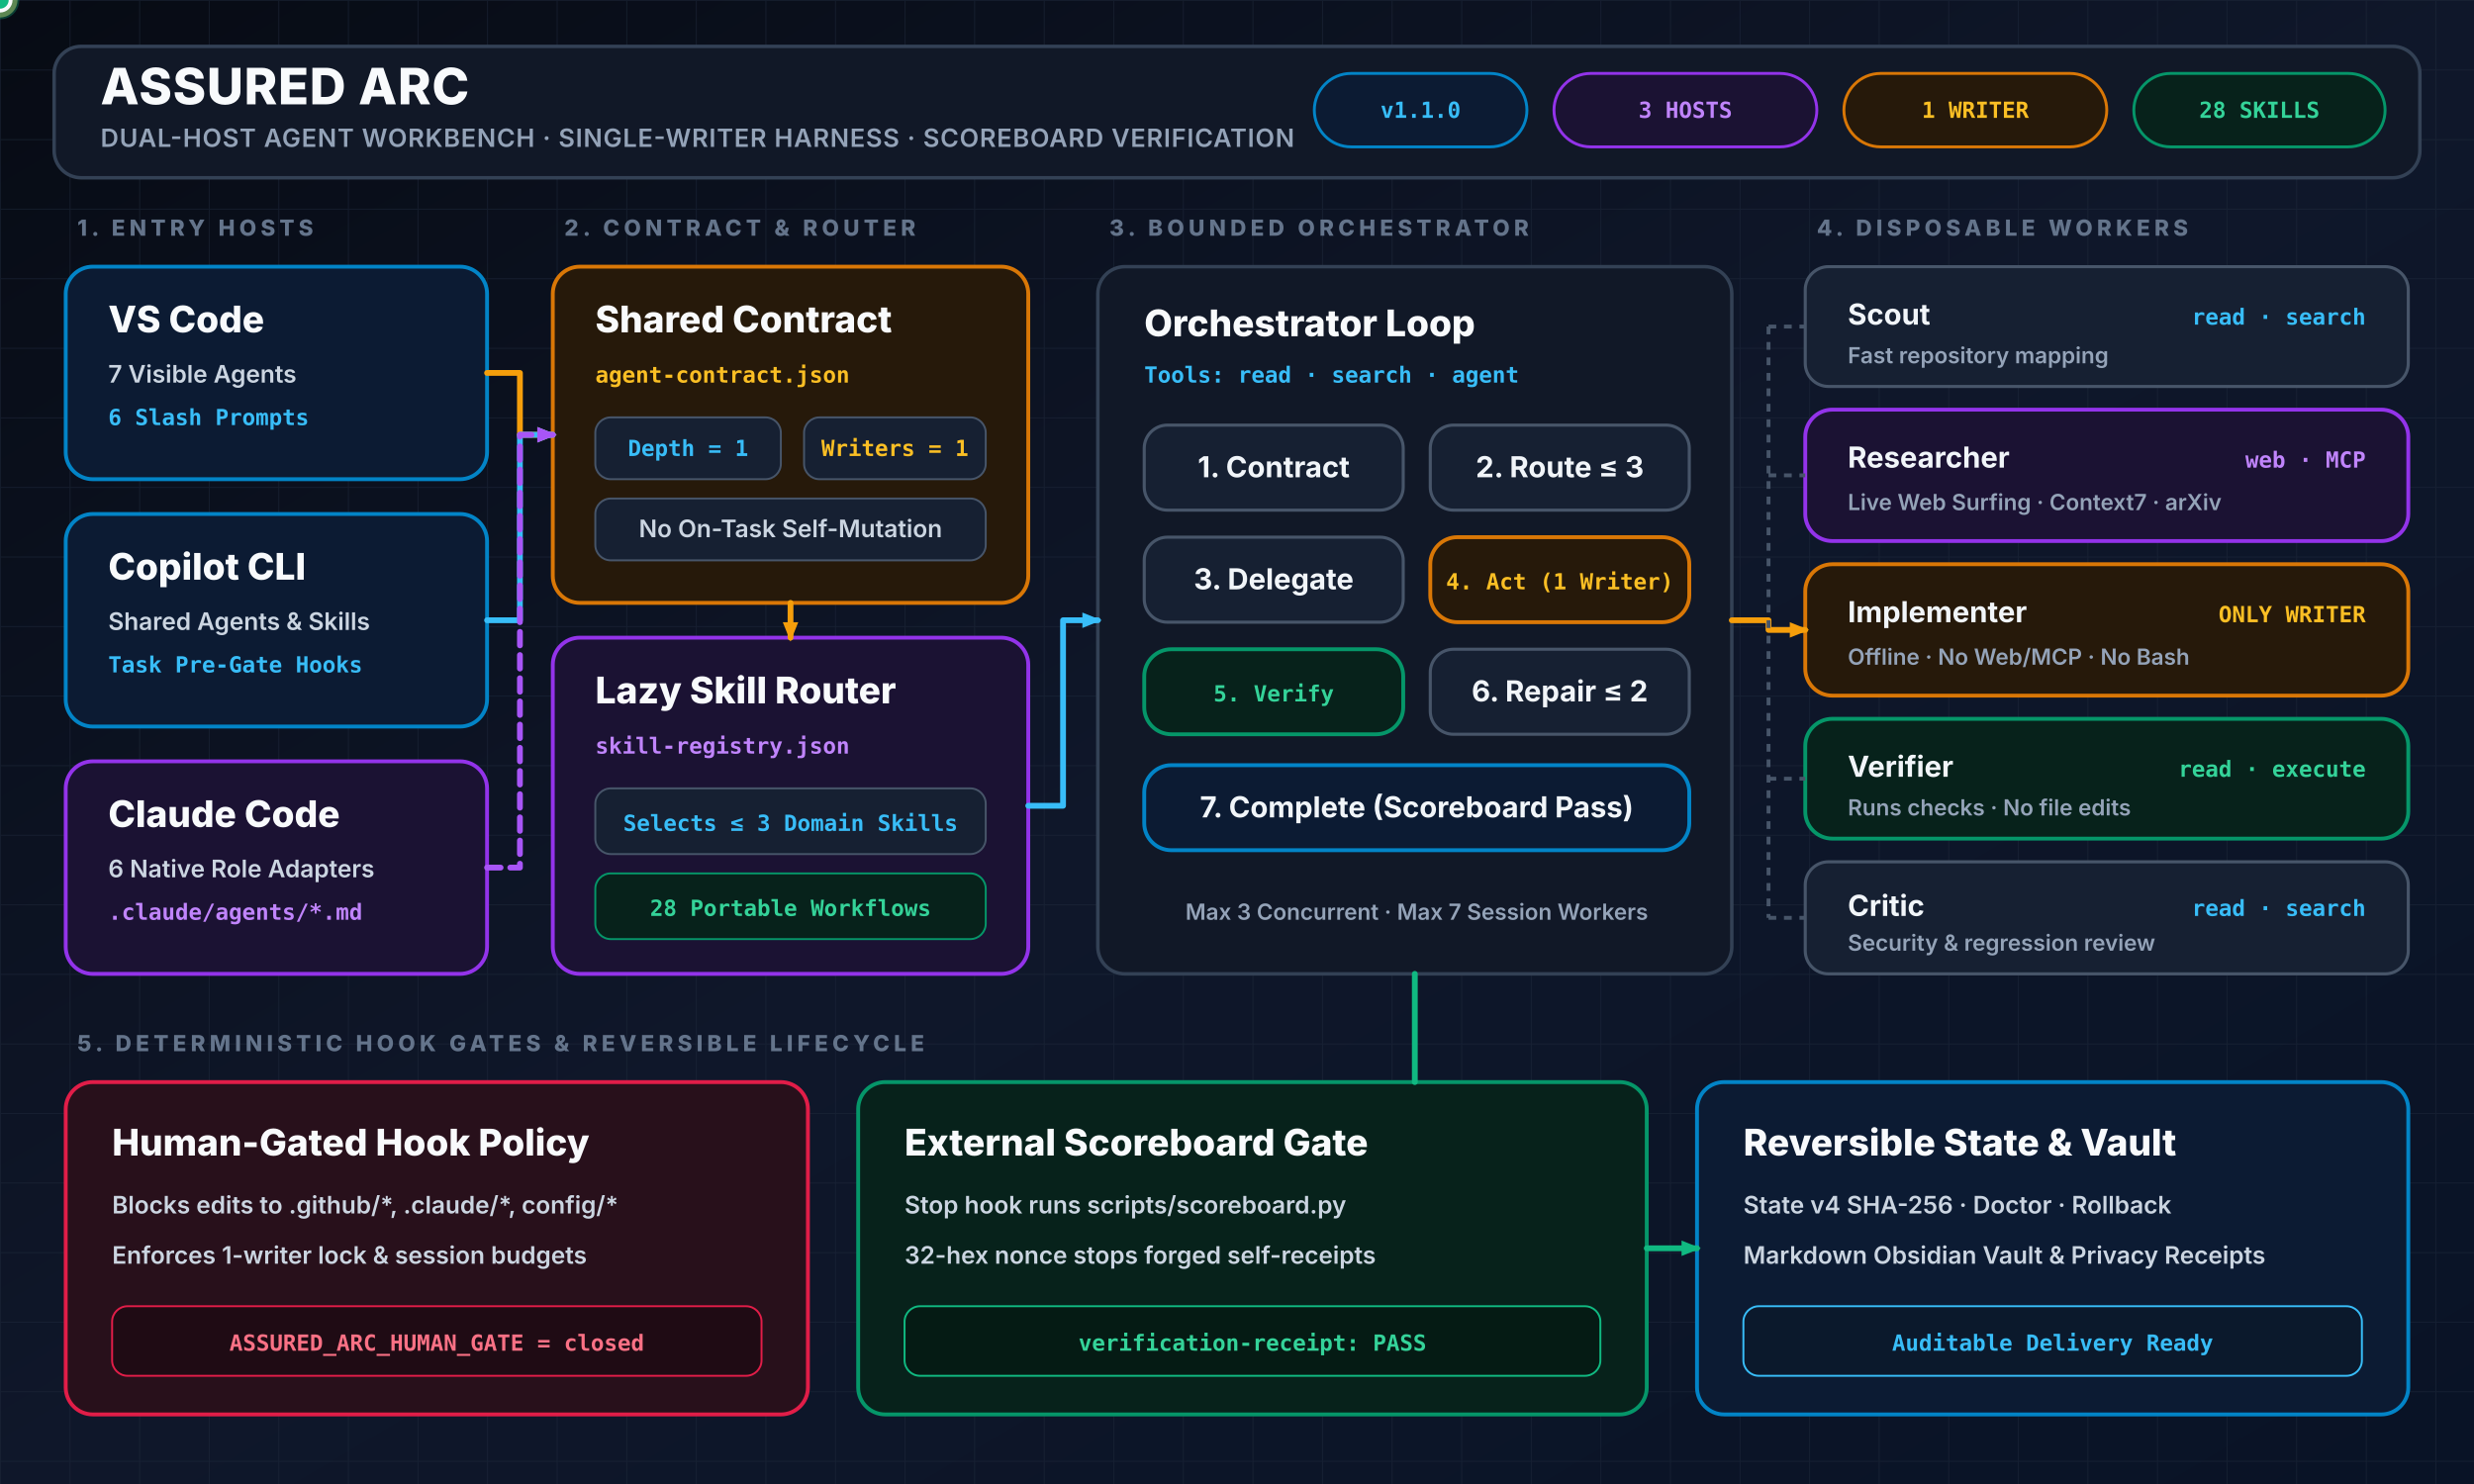
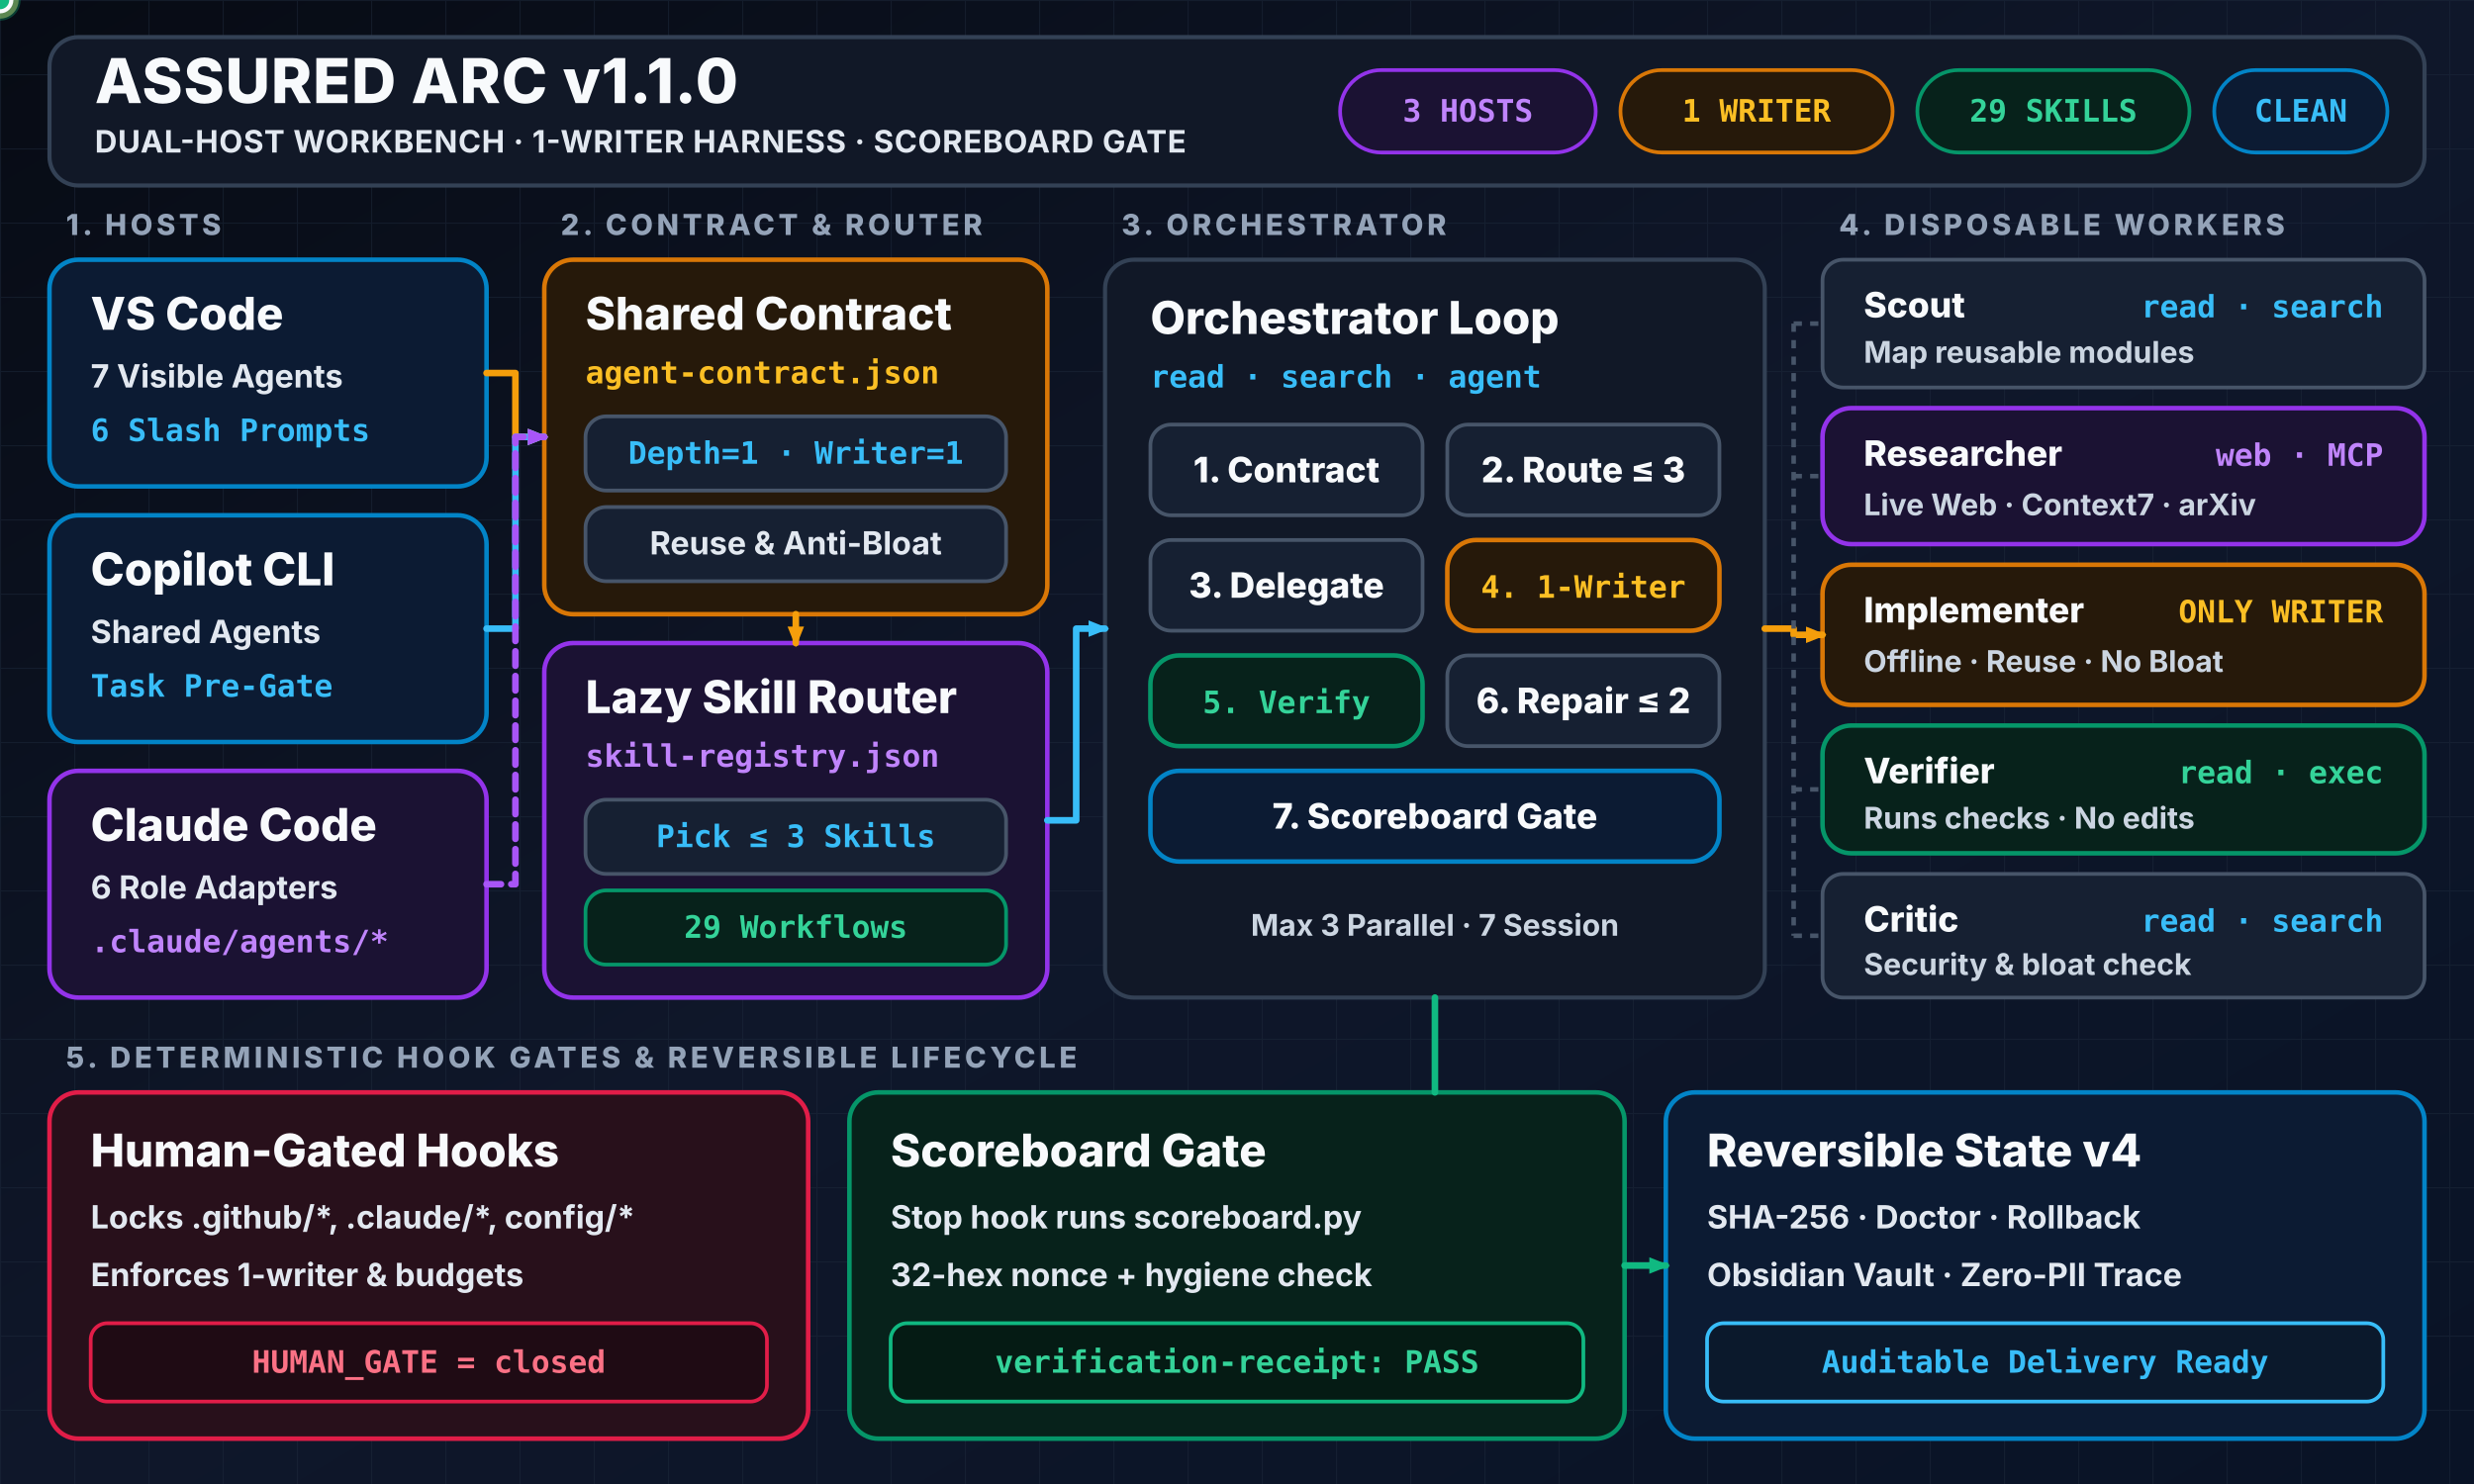
- <svg xmlns="http://www.w3.org/2000/svg" viewBox="0 0 1280 768" width="1280" height="768" role="img" aria-labelledby="title desc">
+ <svg xmlns="http://www.w3.org/2000/svg" viewBox="0 0 1200 720" width="1200" height="720" role="img" aria-labelledby="title desc">
  <defs>
    <linearGradient id="bg-grad" x1="0%" y1="0%" x2="100%" y2="100%">
      <stop offset="0%" stop-color="#070B14" />
      <stop offset="50%" stop-color="#0F172A" />
      <stop offset="100%" stop-color="#091326" />
    </linearGradient>
    <pattern id="grid" width="36" height="36" patternUnits="userSpaceOnUse">
      <path d="M 36 0 L 0 0 0 36" fill="none" stroke="#1E293B" stroke-width="1" opacity="0.5" />
    </pattern>
    <marker id="arrow-cyan" markerWidth="10" markerHeight="8" refX="8" refY="4" orient="auto" markerUnits="userSpaceOnUse">
      <path d="M0,0 L10,4 L0,8 Z" fill="#38BDF8" />
    </marker>
    <marker id="arrow-emerald" markerWidth="10" markerHeight="8" refX="8" refY="4" orient="auto" markerUnits="userSpaceOnUse">
      <path d="M0,0 L10,4 L0,8 Z" fill="#10B981" />
    </marker>
    <marker id="arrow-amber" markerWidth="10" markerHeight="8" refX="8" refY="4" orient="auto" markerUnits="userSpaceOnUse">
      <path d="M0,0 L10,4 L0,8 Z" fill="#F59E0B" />
    </marker>
    <marker id="arrow-violet" markerWidth="10" markerHeight="8" refX="8" refY="4" orient="auto" markerUnits="userSpaceOnUse">
      <path d="M0,0 L10,4 L0,8 Z" fill="#A855F7" />
    </marker>
    <style>
-       .title { font: 800 26px 'Segoe UI', Inter, system-ui, sans-serif; fill: #F8FAFC; letter-spacing: 0.4px; }
-       .subtitle { font: 600 13px 'Segoe UI', Inter, system-ui, sans-serif; fill: #94A3B8; letter-spacing: 0.4px; }
-       .zone { font: 800 11.5px 'Segoe UI', Inter, system-ui, sans-serif; fill: #64748B; letter-spacing: 2.2px; }
-       .card { fill: #111827; stroke: #334155; stroke-width: 1.8; rx: 14; }
-       .card-cyan { fill: #0C1B33; stroke: #0284C7; stroke-width: 2; rx: 14; }
-       .card-violet { fill: #1B1233; stroke: #9333EA; stroke-width: 2; rx: 14; }
-       .card-amber { fill: #26190A; stroke: #D97706; stroke-width: 2; rx: 14; }
-       .card-emerald { fill: #07221B; stroke: #059669; stroke-width: 2; rx: 14; }
-       .card-rose { fill: #28101B; stroke: #E11D48; stroke-width: 2; rx: 14; }
-       .card-slate { fill: #162032; stroke: #475569; stroke-width: 1.6; rx: 12; }
-       .h1 { font: 800 19px 'Segoe UI', Inter, system-ui, sans-serif; fill: #F8FAFC; }
-       .h2 { font: 700 15px 'Segoe UI', Inter, system-ui, sans-serif; fill: #F1F5F9; }
-       .body { font: 600 12.5px 'Segoe UI', Inter, system-ui, sans-serif; fill: #CBD5E1; }
-       .muted { font: 600 11.5px 'Segoe UI', Inter, system-ui, sans-serif; fill: #94A3B8; }
-       .mono { font: 700 11.5px 'Cascadia Code', Consolas, monospace; fill: #38BDF8; }
-       .mono-amber { font: 700 11.5px 'Cascadia Code', Consolas, monospace; fill: #FBBF24; }
-       .mono-emerald { font: 700 11.5px 'Cascadia Code', Consolas, monospace; fill: #34D399; }
-       .mono-rose { font: 700 11.5px 'Cascadia Code', Consolas, monospace; fill: #FB7185; }
-       .mono-violet { font: 700 11.5px 'Cascadia Code', Consolas, monospace; fill: #C084FC; }
-       .flow { fill: none; stroke: #38BDF8; stroke-width: 3; stroke-linecap: round; stroke-linejoin: round; marker-end: url(#arrow-cyan); }
-       .flow-blue { fill: none; stroke: #10B981; stroke-width: 3; stroke-linecap: round; stroke-linejoin: round; marker-end: url(#arrow-emerald); }
-       .flow-rust { fill: none; stroke: #F59E0B; stroke-width: 3; stroke-linecap: round; stroke-linejoin: round; marker-end: url(#arrow-amber); }
-       .route { fill: none; stroke: #A855F7; stroke-width: 3; stroke-dasharray: 7 5; stroke-linecap: round; stroke-linejoin: round; marker-end: url(#arrow-violet); }
-       .support { fill: none; stroke: #475569; stroke-width: 2; stroke-dasharray: 4 4; }
+       .title { font: 800 30px 'Segoe UI', Inter, system-ui, sans-serif; fill: #F8FAFC; letter-spacing: 0.4px; }
+       .subtitle { font: 700 15px 'Segoe UI', Inter, system-ui, sans-serif; fill: #E2E8F0; letter-spacing: 0.3px; }
+       .zone { font: 800 14px 'Segoe UI', Inter, system-ui, sans-serif; fill: #94A3B8; letter-spacing: 1.8px; }
+       .card { fill: #111827; stroke: #334155; stroke-width: 2; rx: 14; }
+       .card-cyan { fill: #0C1B33; stroke: #0284C7; stroke-width: 2.2; rx: 14; }
+       .card-violet { fill: #1B1233; stroke: #9333EA; stroke-width: 2.2; rx: 14; }
+       .card-amber { fill: #26190A; stroke: #D97706; stroke-width: 2.2; rx: 14; }
+       .card-emerald { fill: #07221B; stroke: #059669; stroke-width: 2.2; rx: 14; }
+       .card-rose { fill: #28101B; stroke: #E11D48; stroke-width: 2.2; rx: 14; }
+       .card-slate { fill: #162032; stroke: #475569; stroke-width: 1.8; rx: 10; }
+       .h1 { font: 800 22px 'Segoe UI', Inter, system-ui, sans-serif; fill: #F8FAFC; }
+       .h2 { font: 800 17px 'Segoe UI', Inter, system-ui, sans-serif; fill: #F8FAFC; }
+       .body { font: 700 15.5px 'Segoe UI', Inter, system-ui, sans-serif; fill: #E2E8F0; }
+       .muted { font: 700 14.5px 'Segoe UI', Inter, system-ui, sans-serif; fill: #CBD5E1; }
+       .mono { font: 700 15px 'Cascadia Code', Consolas, monospace; fill: #38BDF8; }
+       .mono-amber { font: 700 15px 'Cascadia Code', Consolas, monospace; fill: #FBBF24; }
+       .mono-emerald { font: 700 15px 'Cascadia Code', Consolas, monospace; fill: #34D399; }
+       .mono-rose { font: 700 15px 'Cascadia Code', Consolas, monospace; fill: #FB7185; }
+       .mono-violet { font: 700 15px 'Cascadia Code', Consolas, monospace; fill: #C084FC; }
+       .flow { fill: none; stroke: #38BDF8; stroke-width: 3.2; stroke-linecap: round; stroke-linejoin: round; marker-end: url(#arrow-cyan); }
+       .flow-blue { fill: none; stroke: #10B981; stroke-width: 3.2; stroke-linecap: round; stroke-linejoin: round; marker-end: url(#arrow-emerald); }
+       .flow-rust { fill: none; stroke: #F59E0B; stroke-width: 3.2; stroke-linecap: round; stroke-linejoin: round; marker-end: url(#arrow-amber); }
+       .route { fill: none; stroke: #A855F7; stroke-width: 3.2; stroke-dasharray: 7 5; stroke-linecap: round; stroke-linejoin: round; marker-end: url(#arrow-violet); }
+       .support { fill: none; stroke: #475569; stroke-width: 2.2; stroke-dasharray: 4 4; }
      .pulse-cyan { fill: #38BDF8; stroke: #F8FAFC; stroke-width: 2; }
      .pulse-amber { fill: #F59E0B; stroke: #F8FAFC; stroke-width: 2; }
      .pulse-emerald { fill: #10B981; stroke: #F8FAFC; stroke-width: 2; }
    </style>
  </defs>
-   <rect width="1280" height="768" fill="url(#bg-grad)" />
-   <rect width="1280" height="768" fill="url(#grid)" />
-   <rect x="28" y="24" width="1224" height="68" rx="14" fill="#111827" stroke="#334155" stroke-width="1.8" />
-   <text x="52" y="54" class="title">ASSURED ARC</text>
-   <text x="52" y="76" class="subtitle">DUAL-HOST AGENT WORKBENCH · SINGLE-WRITER HARNESS · SCOREBOARD VERIFICATION</text>
-   <rect x="680" y="38" width="110" height="38" rx="19" fill="#0C1B33" stroke="#0284C7" stroke-width="1.5" />
-   <text x="735" y="61" text-anchor="middle" class="mono">v1.1.0</text>
-   <rect x="804" y="38" width="136" height="38" rx="19" fill="#1B1233" stroke="#9333EA" stroke-width="1.5" />
-   <text x="872" y="61" text-anchor="middle" class="mono-violet">3 HOSTS</text>
-   <rect x="954" y="38" width="136" height="38" rx="19" fill="#26190A" stroke="#D97706" stroke-width="1.5" />
-   <text x="1022" y="61" text-anchor="middle" class="mono-amber">1 WRITER</text>
-   <rect x="1104" y="38" width="130" height="38" rx="19" fill="#07221B" stroke="#059669" stroke-width="1.5" />
-   <text x="1169" y="61" text-anchor="middle" class="mono-emerald">28 SKILLS</text>
-   <text x="40" y="122" class="zone">1. ENTRY HOSTS</text>
-   <rect x="34" y="138" width="218" height="110" class="card-cyan" />
-   <text x="56" y="172" class="h1">VS Code</text>
-   <text x="56" y="198" class="body">7 Visible Agents</text>
-   <text x="56" y="220" class="mono">6 Slash Prompts</text>
-   <rect x="34" y="266" width="218" height="110" class="card-cyan" />
-   <text x="56" y="300" class="h1">Copilot CLI</text>
-   <text x="56" y="326" class="body">Shared Agents &amp; Skills</text>
-   <text x="56" y="348" class="mono">Task Pre-Gate Hooks</text>
-   <rect x="34" y="394" width="218" height="110" class="card-violet" />
-   <text x="56" y="428" class="h1">Claude Code</text>
-   <text x="56" y="454" class="body">6 Native Role Adapters</text>
-   <text x="56" y="476" class="mono-violet">.claude/agents/*.md</text>
-   <text x="292" y="122" class="zone">2. CONTRACT &amp; ROUTER</text>
-   <rect x="286" y="138" width="246" height="174" class="card-amber" />
-   <text x="308" y="172" class="h1">Shared Contract</text>
-   <text x="308" y="198" class="mono-amber">agent-contract.json</text>
-   <rect x="308" y="216" width="96" height="32" rx="8" fill="#162032" stroke="#475569" />
-   <text x="356" y="236" text-anchor="middle" class="mono">Depth = 1</text>
-   <rect x="416" y="216" width="94" height="32" rx="8" fill="#162032" stroke="#475569" />
-   <text x="463" y="236" text-anchor="middle" class="mono-amber">Writers = 1</text>
-   <rect x="308" y="258" width="202" height="32" rx="8" fill="#162032" stroke="#475569" />
-   <text x="409" y="278" text-anchor="middle" class="body">No On-Task Self-Mutation</text>
-   <rect x="286" y="330" width="246" height="174" class="card-violet" />
-   <text x="308" y="364" class="h1">Lazy Skill Router</text>
-   <text x="308" y="390" class="mono-violet">skill-registry.json</text>
-   <rect x="308" y="408" width="202" height="34" rx="8" fill="#162032" stroke="#475569" />
-   <text x="409" y="430" text-anchor="middle" class="mono">Selects ≤ 3 Domain Skills</text>
-   <rect x="308" y="452" width="202" height="34" rx="8" fill="#07221B" stroke="#059669" />
-   <text x="409" y="474" text-anchor="middle" class="mono-emerald">28 Portable Workflows</text>
-   <text x="574" y="122" class="zone">3. BOUNDED ORCHESTRATOR</text>
-   <rect x="568" y="138" width="328" height="366" class="card" />
-   <text x="592" y="174" class="h1">Orchestrator Loop</text>
-   <text x="592" y="198" class="mono">Tools: read · search · agent</text>
-   <rect x="592" y="220" width="134" height="44" class="card-slate" />
-   <text x="659" y="247" text-anchor="middle" class="h2">1. Contract</text>
-   <rect x="740" y="220" width="134" height="44" class="card-slate" />
-   <text x="807" y="247" text-anchor="middle" class="h2">2. Route ≤ 3</text>
-   <rect x="592" y="278" width="134" height="44" class="card-slate" />
-   <text x="659" y="305" text-anchor="middle" class="h2">3. Delegate</text>
-   <rect x="740" y="278" width="134" height="44" class="card-amber" />
-   <text x="807" y="305" text-anchor="middle" class="mono-amber">4. Act (1 Writer)</text>
-   <rect x="592" y="336" width="134" height="44" class="card-emerald" />
-   <text x="659" y="363" text-anchor="middle" class="mono-emerald">5. Verify</text>
-   <rect x="740" y="336" width="134" height="44" class="card-slate" />
-   <text x="807" y="363" text-anchor="middle" class="h2">6. Repair ≤ 2</text>
-   <rect x="592" y="396" width="282" height="44" class="card-cyan" />
-   <text x="733" y="423" text-anchor="middle" class="h2">7. Complete (Scoreboard Pass)</text>
-   <text x="733" y="476" text-anchor="middle" class="muted">Max 3 Concurrent · Max 7 Session Workers</text>
-   <text x="940" y="122" class="zone">4. DISPOSABLE WORKERS</text>
-   <rect x="934" y="138" width="312" height="62" class="card-slate" />
-   <text x="956" y="168" class="h2">Scout</text>
-   <text x="1224" y="168" text-anchor="end" class="mono">read · search</text>
-   <text x="956" y="188" class="muted">Fast repository mapping</text>
-   <rect x="934" y="212" width="312" height="68" class="card-violet" />
-   <text x="956" y="242" class="h2">Researcher</text>
-   <text x="1224" y="242" text-anchor="end" class="mono-violet">web · MCP</text>
-   <text x="956" y="264" class="muted">Live Web Surfing · Context7 · arXiv</text>
-   <rect x="934" y="292" width="312" height="68" class="card-amber" />
-   <text x="956" y="322" class="h2">Implementer</text>
-   <text x="1224" y="322" text-anchor="end" class="mono-amber">ONLY WRITER</text>
-   <text x="956" y="344" class="muted">Offline · No Web/MCP · No Bash</text>
-   <rect x="934" y="372" width="312" height="62" class="card-emerald" />
-   <text x="956" y="402" class="h2">Verifier</text>
-   <text x="1224" y="402" text-anchor="end" class="mono-emerald">read · execute</text>
-   <text x="956" y="422" class="muted">Runs checks · No file edits</text>
-   <rect x="934" y="446" width="312" height="58" class="card-slate" />
-   <text x="956" y="474" class="h2">Critic</text>
-   <text x="1224" y="474" text-anchor="end" class="mono">read · search</text>
-   <text x="956" y="492" class="muted">Security &amp; regression review</text>
-   <text x="40" y="544" class="zone">5. DETERMINISTIC HOOK GATES &amp; REVERSIBLE LIFECYCLE</text>
-   <rect x="34" y="560" width="384" height="172" class="card-rose" />
-   <text x="58" y="598" class="h1">Human-Gated Hook Policy</text>
-   <text x="58" y="628" class="body">Blocks edits to .github/*, .claude/*, config/*</text>
-   <text x="58" y="654" class="body">Enforces 1-writer lock &amp; session budgets</text>
-   <rect x="58" y="676" width="336" height="36" rx="8" fill="#1F0B14" stroke="#E11D48" />
-   <text x="226" y="699" text-anchor="middle" class="mono-rose">ASSURED_ARC_HUMAN_GATE = closed</text>
-   <rect x="444" y="560" width="408" height="172" class="card-emerald" />
-   <text x="468" y="598" class="h1">External Scoreboard Gate</text>
-   <text x="468" y="628" class="body">Stop hook runs scripts/scoreboard.py</text>
-   <text x="468" y="654" class="body">32-hex nonce stops forged self-receipts</text>
-   <rect x="468" y="676" width="360" height="36" rx="8" fill="#051B14" stroke="#10B981" />
-   <text x="648" y="699" text-anchor="middle" class="mono-emerald">verification-receipt: PASS</text>
-   <rect x="878" y="560" width="368" height="172" class="card-cyan" />
-   <text x="902" y="598" class="h1">Reversible State &amp; Vault</text>
-   <text x="902" y="628" class="body">State v4 SHA-256 · Doctor · Rollback</text>
-   <text x="902" y="654" class="body">Markdown Obsidian Vault &amp; Privacy Receipts</text>
-   <rect x="902" y="676" width="320" height="36" rx="8" fill="#0B192C" stroke="#38BDF8" />
-   <text x="1062" y="699" text-anchor="middle" class="mono">Auditable Delivery Ready</text>
-   <path id="flow-objective-contract" data-motion-intent="causality: developer objective and host surfaces enter the dual-host contract" d="M 252 193 L 269 193 L 269 225 L 286 225" class="flow-rust" />
-   <path d="M 252 321 L 269 321 L 269 225 L 286 225" class="flow" />
-   <path d="M 252 449 L 269 449 L 269 225 L 286 225" class="route" />
-   <path d="M 409 312 L 409 330" class="flow-rust" />
-   <path id="flow-router-loop" data-motion-intent="progress: routed skills and contract enter bounded orchestrator loop" d="M 532 417 L 550 417 L 550 321 L 568 321" class="flow" />
-   <path id="flow-loop-workers" data-motion-intent="handoff: orchestrator dispatches isolated specialist workers" d="M 896 321 L 915 321 L 915 326 L 934 326" class="flow-rust" />
-   <path d="M 915 169 L 934 169 M 915 246 L 934 246 M 915 403 L 934 403 M 915 475 L 934 475 M 915 169 L 915 475" class="support" />
-   <path id="flow-scoreboard-release" data-motion-intent="verification: scoreboard gate releases verified outcome" d="M 732 504 L 732 560 M 852 646 L 878 646" class="flow-blue" />
+   <rect width="1200" height="720" fill="url(#bg-grad)" />
+   <rect width="1200" height="720" fill="url(#grid)" />
+   <rect x="24" y="18" width="1152" height="72" rx="14" fill="#111827" stroke="#334155" stroke-width="2" />
+   <text x="46" y="50" class="title">ASSURED ARC v1.1.0</text>
+   <text x="46" y="74" class="subtitle">DUAL-HOST WORKBENCH · 1-WRITER HARNESS · SCOREBOARD GATE</text>
+   <rect x="650" y="34" width="124" height="40" rx="20" fill="#1B1233" stroke="#9333EA" stroke-width="1.8" />
+   <text x="712" y="59" text-anchor="middle" class="mono-violet">3 HOSTS</text>
+   <rect x="786" y="34" width="132" height="40" rx="20" fill="#26190A" stroke="#D97706" stroke-width="1.8" />
+   <text x="852" y="59" text-anchor="middle" class="mono-amber">1 WRITER</text>
+   <rect x="930" y="34" width="132" height="40" rx="20" fill="#07221B" stroke="#059669" stroke-width="1.8" />
+   <text x="996" y="59" text-anchor="middle" class="mono-emerald">29 SKILLS</text>
+   <rect x="1074" y="34" width="84" height="40" rx="20" fill="#0C1B33" stroke="#0284C7" stroke-width="1.8" />
+   <text x="1116" y="59" text-anchor="middle" class="mono">CLEAN</text>
+   <text x="32" y="114" class="zone">1. HOSTS</text>
+   <rect x="24" y="126" width="212" height="110" class="card-cyan" />
+   <text x="44" y="160" class="h1">VS Code</text>
+   <text x="44" y="188" class="body">7 Visible Agents</text>
+   <text x="44" y="214" class="mono">6 Slash Prompts</text>
+   <rect x="24" y="250" width="212" height="110" class="card-cyan" />
+   <text x="44" y="284" class="h1">Copilot CLI</text>
+   <text x="44" y="312" class="body">Shared Agents</text>
+   <text x="44" y="338" class="mono">Task Pre-Gate</text>
+   <rect x="24" y="374" width="212" height="110" class="card-violet" />
+   <text x="44" y="408" class="h1">Claude Code</text>
+   <text x="44" y="436" class="body">6 Role Adapters</text>
+   <text x="44" y="462" class="mono-violet">.claude/agents/*</text>
+   <text x="272" y="114" class="zone">2. CONTRACT &amp; ROUTER</text>
+   <rect x="264" y="126" width="244" height="172" class="card-amber" />
+   <text x="284" y="160" class="h1">Shared Contract</text>
+   <text x="284" y="186" class="mono-amber">agent-contract.json</text>
+   <rect x="284" y="202" width="204" height="36" class="card-slate" />
+   <text x="386" y="225" text-anchor="middle" class="mono">Depth=1 · Writer=1</text>
+   <rect x="284" y="246" width="204" height="36" class="card-slate" />
+   <text x="386" y="269" text-anchor="middle" class="body">Reuse &amp; Anti-Bloat</text>
+   <rect x="264" y="312" width="244" height="172" class="card-violet" />
+   <text x="284" y="346" class="h1">Lazy Skill Router</text>
+   <text x="284" y="372" class="mono-violet">skill-registry.json</text>
+   <rect x="284" y="388" width="204" height="36" class="card-slate" />
+   <text x="386" y="411" text-anchor="middle" class="mono">Pick ≤ 3 Skills</text>
+   <rect x="284" y="432" width="204" height="36" rx="10" fill="#07221B" stroke="#059669" stroke-width="1.8" />
+   <text x="386" y="455" text-anchor="middle" class="mono-emerald">29 Workflows</text>
+   <text x="544" y="114" class="zone">3. ORCHESTRATOR</text>
+   <rect x="536" y="126" width="320" height="358" class="card" />
+   <text x="558" y="162" class="h1">Orchestrator Loop</text>
+   <text x="558" y="188" class="mono">read · search · agent</text>
+   <rect x="558" y="206" width="132" height="44" class="card-slate" />
+   <text x="624" y="234" text-anchor="middle" class="h2">1. Contract</text>
+   <rect x="702" y="206" width="132" height="44" class="card-slate" />
+   <text x="768" y="234" text-anchor="middle" class="h2">2. Route ≤ 3</text>
+   <rect x="558" y="262" width="132" height="44" class="card-slate" />
+   <text x="624" y="290" text-anchor="middle" class="h2">3. Delegate</text>
+   <rect x="702" y="262" width="132" height="44" class="card-amber" />
+   <text x="768" y="290" text-anchor="middle" class="mono-amber">4. 1-Writer</text>
+   <rect x="558" y="318" width="132" height="44" class="card-emerald" />
+   <text x="624" y="346" text-anchor="middle" class="mono-emerald">5. Verify</text>
+   <rect x="702" y="318" width="132" height="44" class="card-slate" />
+   <text x="768" y="346" text-anchor="middle" class="h2">6. Repair ≤ 2</text>
+   <rect x="558" y="374" width="276" height="44" class="card-cyan" />
+   <text x="696" y="402" text-anchor="middle" class="h2">7. Scoreboard Gate</text>
+   <text x="696" y="454" text-anchor="middle" class="muted">Max 3 Parallel · 7 Session</text>
+   <text x="892" y="114" class="zone">4. DISPOSABLE WORKERS</text>
+   <rect x="884" y="126" width="292" height="62" class="card-slate" />
+   <text x="904" y="154" class="h2">Scout</text>
+   <text x="1156" y="154" text-anchor="end" class="mono">read · search</text>
+   <text x="904" y="176" class="muted">Map reusable modules</text>
+   <rect x="884" y="198" width="292" height="66" class="card-violet" />
+   <text x="904" y="226" class="h2">Researcher</text>
+   <text x="1156" y="226" text-anchor="end" class="mono-violet">web · MCP</text>
+   <text x="904" y="250" class="muted">Live Web · Context7 · arXiv</text>
+   <rect x="884" y="274" width="292" height="68" class="card-amber" />
+   <text x="904" y="302" class="h2">Implementer</text>
+   <text x="1156" y="302" text-anchor="end" class="mono-amber">ONLY WRITER</text>
+   <text x="904" y="326" class="muted">Offline · Reuse · No Bloat</text>
+   <rect x="884" y="352" width="292" height="62" class="card-emerald" />
+   <text x="904" y="380" class="h2">Verifier</text>
+   <text x="1156" y="380" text-anchor="end" class="mono-emerald">read · exec</text>
+   <text x="904" y="402" class="muted">Runs checks · No edits</text>
+   <rect x="884" y="424" width="292" height="60" class="card-slate" />
+   <text x="904" y="452" class="h2">Critic</text>
+   <text x="1156" y="452" text-anchor="end" class="mono">read · search</text>
+   <text x="904" y="473" class="muted">Security &amp; bloat check</text>
+   <text x="32" y="518" class="zone">5. DETERMINISTIC HOOK GATES &amp; REVERSIBLE LIFECYCLE</text>
+   <rect x="24" y="530" width="368" height="168" class="card-rose" />
+   <text x="44" y="566" class="h1">Human-Gated Hooks</text>
+   <text x="44" y="596" class="body">Locks .github/*, .claude/*, config/*</text>
+   <text x="44" y="624" class="body">Enforces 1-writer &amp; budgets</text>
+   <rect x="44" y="642" width="328" height="38" rx="8" fill="#1F0B14" stroke="#E11D48" stroke-width="1.8" />
+   <text x="208" y="666" text-anchor="middle" class="mono-rose">HUMAN_GATE = closed</text>
+   <rect x="412" y="530" width="376" height="168" class="card-emerald" />
+   <text x="432" y="566" class="h1">Scoreboard Gate</text>
+   <text x="432" y="596" class="body">Stop hook runs scoreboard.py</text>
+   <text x="432" y="624" class="body">32-hex nonce + hygiene check</text>
+   <rect x="432" y="642" width="336" height="38" rx="8" fill="#051B14" stroke="#10B981" stroke-width="1.8" />
+   <text x="600" y="666" text-anchor="middle" class="mono-emerald">verification-receipt: PASS</text>
+   <rect x="808" y="530" width="368" height="168" class="card-cyan" />
+   <text x="828" y="566" class="h1">Reversible State v4</text>
+   <text x="828" y="596" class="body">SHA-256 · Doctor · Rollback</text>
+   <text x="828" y="624" class="body">Obsidian Vault · Zero-PII Trace</text>
+   <rect x="828" y="642" width="328" height="38" rx="8" fill="#0B192C" stroke="#38BDF8" stroke-width="1.8" />
+   <text x="992" y="666" text-anchor="middle" class="mono">Auditable Delivery Ready</text>
+   <path id="flow-objective-contract" data-motion-intent="causality: developer objective and host surfaces enter the dual-host contract" d="M 236 181 L 250 181 L 250 212 L 264 212" class="flow-rust" />
+   <path d="M 236 305 L 250 305 L 250 212 L 264 212" class="flow" />
+   <path d="M 236 429 L 250 429 L 250 212 L 264 212" class="route" />
+   <path d="M 386 298 L 386 312" class="flow-rust" />
+   <path id="flow-router-loop" data-motion-intent="progress: routed skills and contract enter bounded orchestrator loop" d="M 508 398 L 522 398 L 522 305 L 536 305" class="flow" />
+   <path id="flow-loop-workers" data-motion-intent="handoff: orchestrator dispatches isolated specialist workers" d="M 856 305 L 870 305 L 870 308 L 884 308" class="flow-rust" />
+   <path d="M 870 157 L 884 157 M 870 231 L 884 231 M 870 383 L 884 383 M 870 454 L 884 454 M 870 157 L 870 454" class="support" />
+   <path id="flow-scoreboard-release" data-motion-intent="verification: scoreboard gate releases verified outcome" d="M 696 484 L 696 530 M 788 614 L 808 614" class="flow-blue" />
  <g>
    <circle r="9" fill="#F59E0B" opacity="0.3" />
    <circle r="5" class="pulse-amber" />
    <animateMotion dur="2.0s" repeatCount="indefinite">
      <mpath href="#flow-objective-contract" />
    </animateMotion>
  </g>
  <g>
    <circle r="9" fill="#38BDF8" opacity="0.3" />
    <circle r="5" class="pulse-cyan" />
    <animateMotion dur="2.0s" begin="0.5s" repeatCount="indefinite">
      <mpath href="#flow-router-loop" />
    </animateMotion>
  </g>
  <g>
    <circle r="9" fill="#F59E0B" opacity="0.3" />
    <circle r="5" class="pulse-amber" />
    <animateMotion dur="2.0s" begin="1.0s" repeatCount="indefinite">
      <mpath href="#flow-loop-workers" />
    </animateMotion>
  </g>
  <g>
    <circle r="10" fill="#10B981" opacity="0.3" />
    <circle r="5.5" class="pulse-emerald" />
    <animateMotion dur="2.0s" begin="1.5s" repeatCount="indefinite">
      <mpath href="#flow-scoreboard-release" />
    </animateMotion>
  </g>
</svg>
